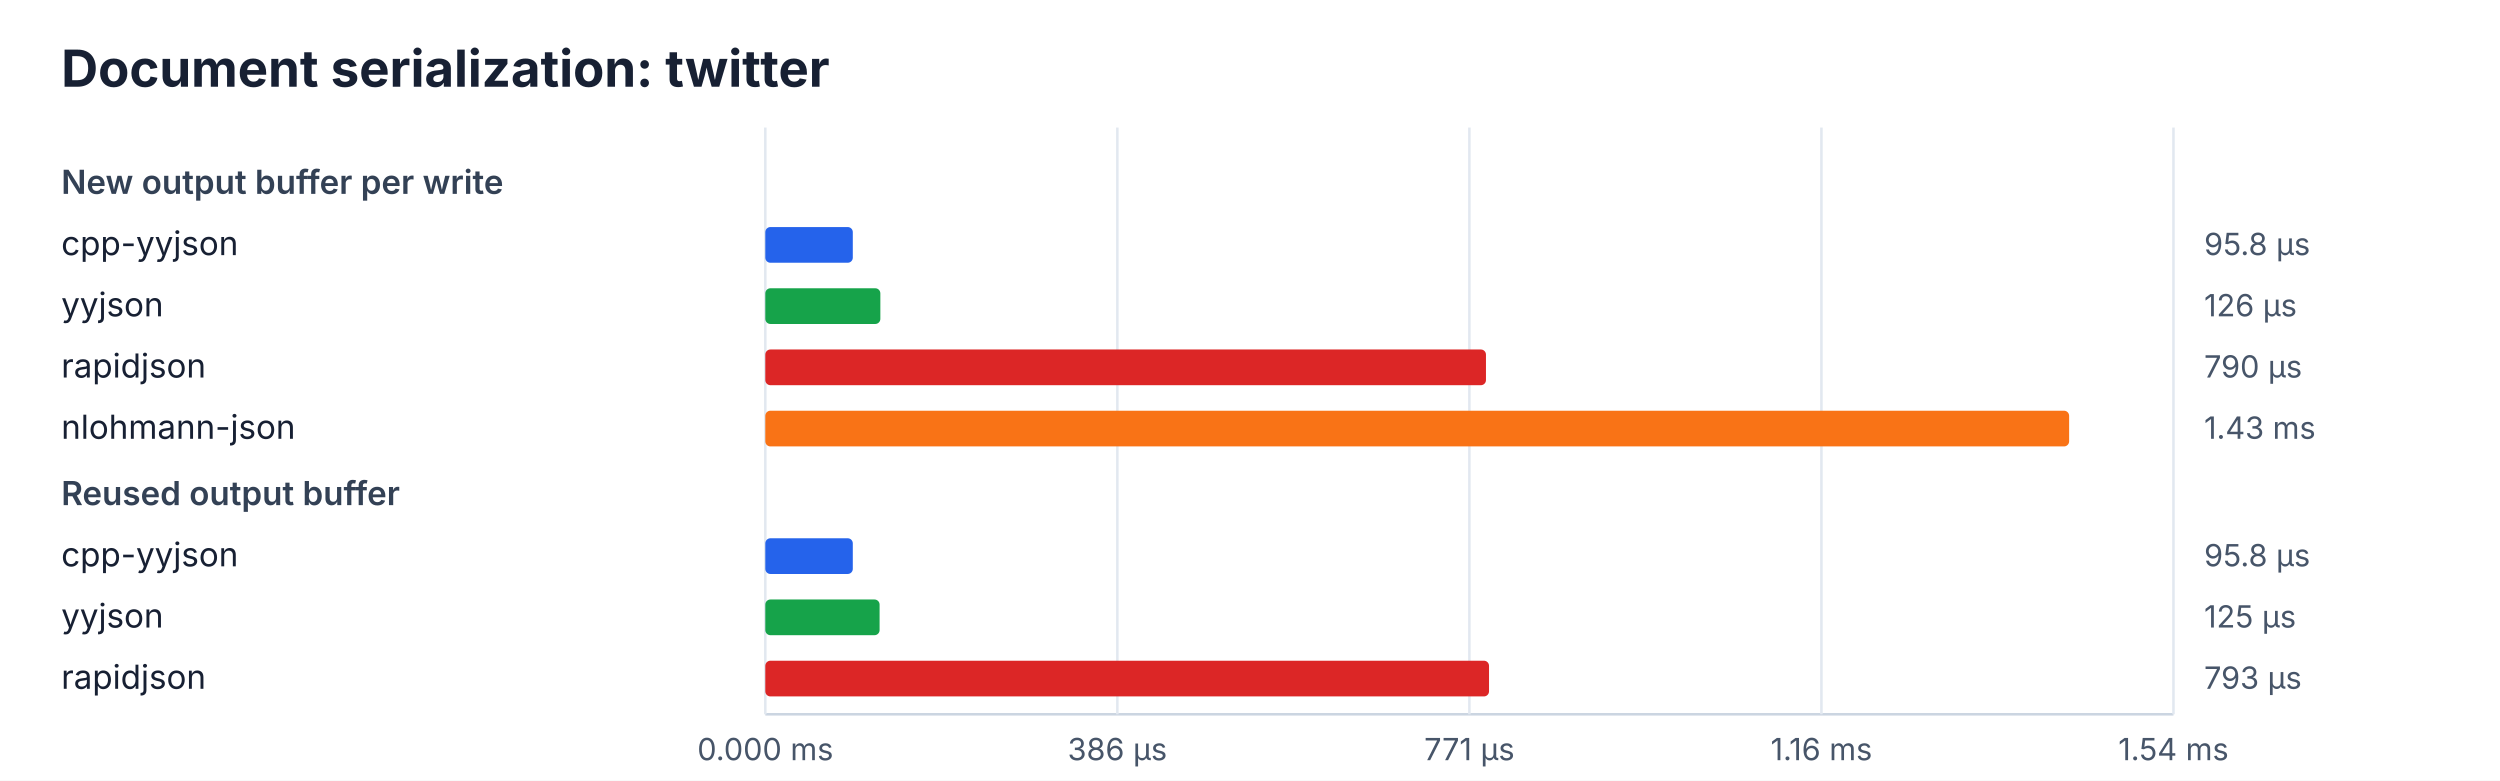
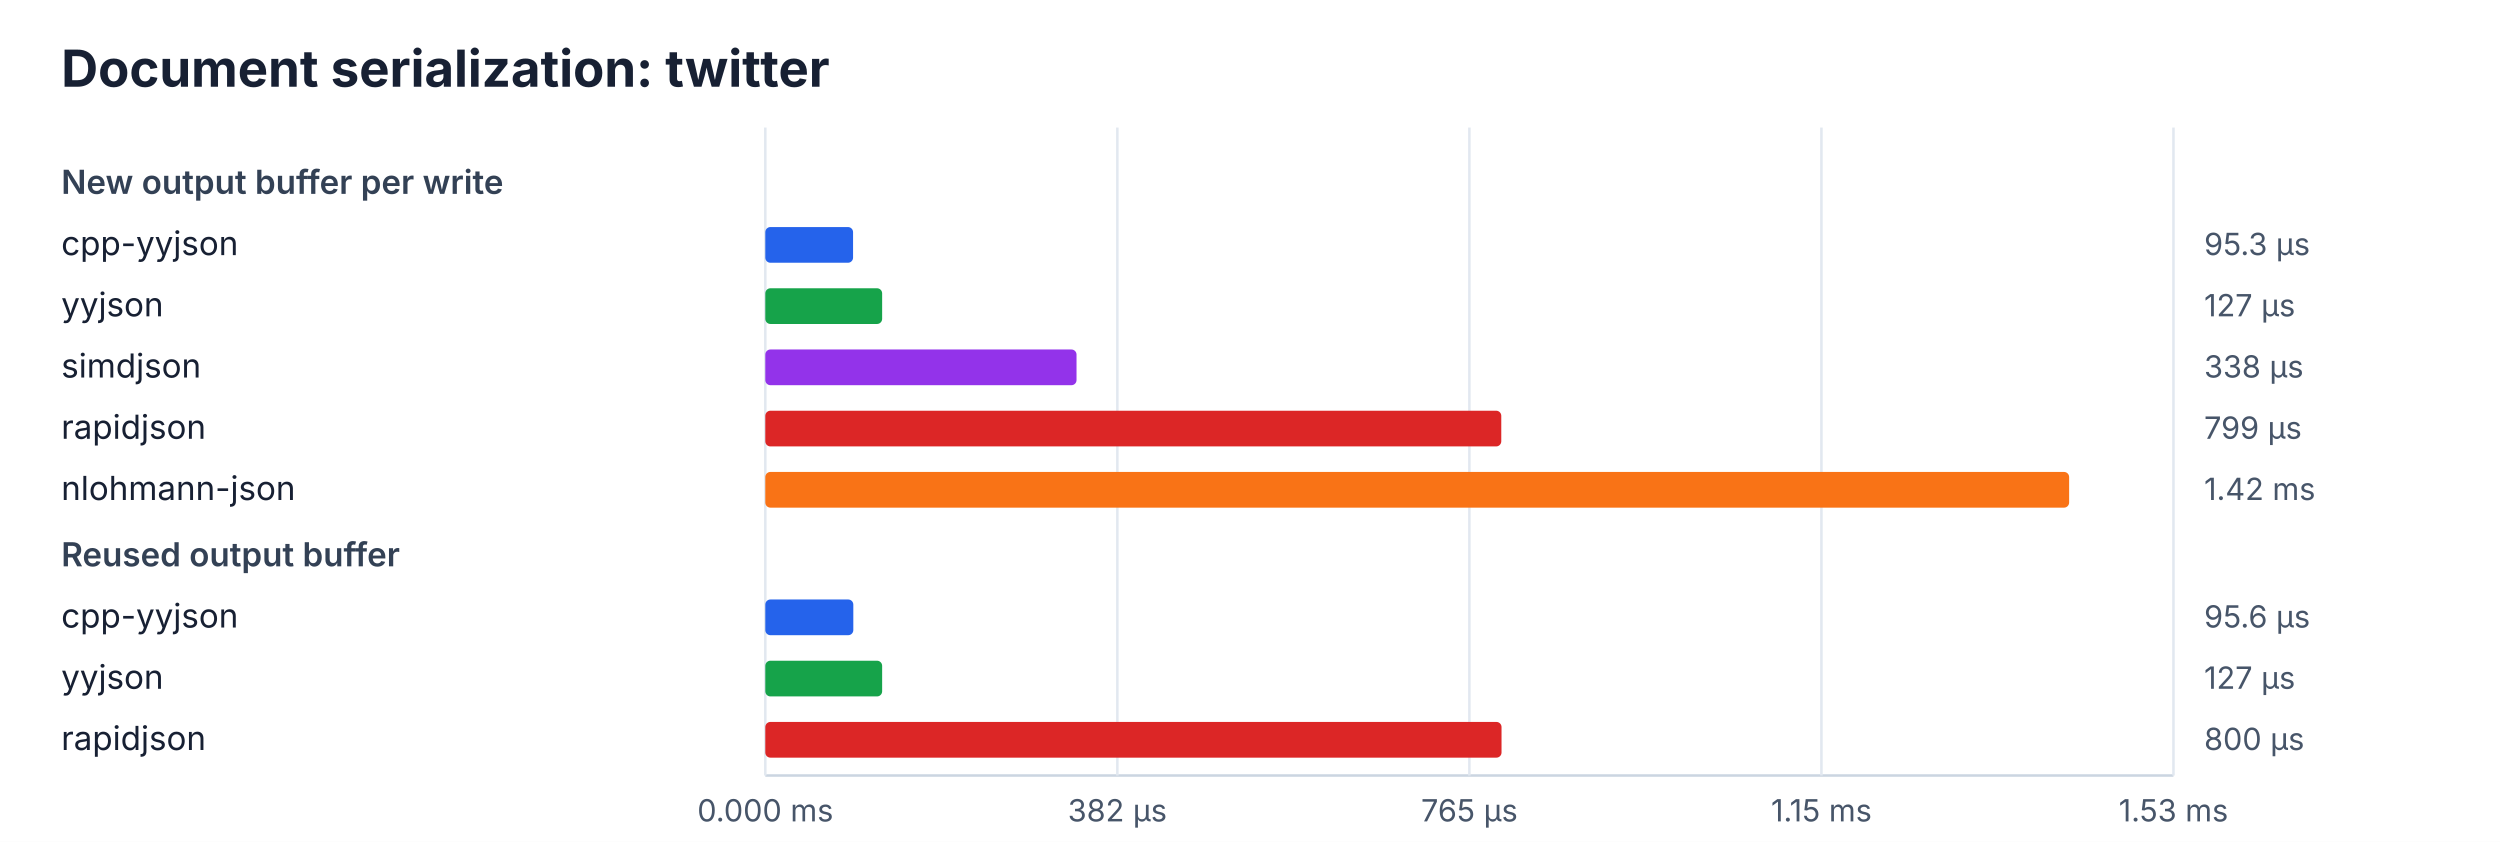
- <svg xmlns="http://www.w3.org/2000/svg" width="980" height="306" viewBox="0 0 980 306">
+ <svg xmlns="http://www.w3.org/2000/svg" width="980" height="330" viewBox="0 0 980 330">
  <rect width="100%" height="100%" fill="#ffffff" />
  <style>text{font-family:ui-sans-serif,system-ui,-apple-system,BlinkMacSystemFont,"Segoe UI",sans-serif;fill:#172033}.title{font-size:20px;font-weight:700}.heading{font-size:13px;font-weight:600;fill:#334155}.label{font-size:13px}.value{font-size:12px;fill:#475569}.axis{stroke:#cbd5e1;stroke-width:1}.grid{stroke:#e2e8f0;stroke-width:1}</style>
  <text x="24" y="34" class="title">Document serialization: twitter</text>
-   <line x1="300" y1="280" x2="852" y2="280" class="axis" />
-   <line x1="300.0" y1="50" x2="300.0" y2="280" class="grid" />
-   <text x="300.0" y="298" class="value" text-anchor="middle">0.000 ms</text>
-   <line x1="438.0" y1="50" x2="438.0" y2="280" class="grid" />
-   <text x="438.0" y="298" class="value" text-anchor="middle">386 µs</text>
-   <line x1="576.0" y1="50" x2="576.0" y2="280" class="grid" />
-   <text x="576.0" y="298" class="value" text-anchor="middle">771 µs</text>
-   <line x1="714.0" y1="50" x2="714.0" y2="280" class="grid" />
-   <text x="714.0" y="298" class="value" text-anchor="middle">1.16 ms</text>
-   <line x1="852.0" y1="50" x2="852.0" y2="280" class="grid" />
-   <text x="852.0" y="298" class="value" text-anchor="middle">1.54 ms</text>
+   <line x1="300" y1="304" x2="852" y2="304" class="axis" />
+   <line x1="300.0" y1="50" x2="300.0" y2="304" class="grid" />
+   <text x="300.0" y="322" class="value" text-anchor="middle">0.000 ms</text>
+   <line x1="438.0" y1="50" x2="438.0" y2="304" class="grid" />
+   <text x="438.0" y="322" class="value" text-anchor="middle">382 µs</text>
+   <line x1="576.0" y1="50" x2="576.0" y2="304" class="grid" />
+   <text x="576.0" y="322" class="value" text-anchor="middle">765 µs</text>
+   <line x1="714.0" y1="50" x2="714.0" y2="304" class="grid" />
+   <text x="714.0" y="322" class="value" text-anchor="middle">1.15 ms</text>
+   <line x1="852.0" y1="50" x2="852.0" y2="304" class="grid" />
+   <text x="852.0" y="322" class="value" text-anchor="middle">1.53 ms</text>
  <text x="24" y="76" class="heading">New output buffer per write</text>
  <text x="24" y="100" class="label">cpp-yyjson</text>
-   <rect x="300" y="89" width="34.3" height="14" rx="2" fill="#2563eb" />
-   <text x="864" y="100" class="value">95.8 µs</text>
+   <rect x="300" y="89" width="34.4" height="14" rx="2" fill="#2563eb" />
+   <text x="864" y="100" class="value">95.3 µs</text>
  <text x="24" y="124" class="label">yyjson</text>
-   <rect x="300" y="113" width="45.1" height="14" rx="2" fill="#16a34a" />
-   <text x="864" y="124" class="value">126 µs</text>
-   <text x="24" y="148" class="label">rapidjson</text>
-   <rect x="300" y="137" width="282.5" height="14" rx="2" fill="#dc2626" />
-   <text x="864" y="148" class="value">790 µs</text>
-   <text x="24" y="172" class="label">nlohmann-json</text>
-   <rect x="300" y="161" width="511.1" height="14" rx="2" fill="#f97316" />
-   <text x="864" y="172" class="value">1.43 ms</text>
-   <text x="24" y="198" class="heading">Reused output buffer</text>
-   <text x="24" y="222" class="label">cpp-yyjson</text>
-   <rect x="300" y="211" width="34.3" height="14" rx="2" fill="#2563eb" />
-   <text x="864" y="222" class="value">95.8 µs</text>
-   <text x="24" y="246" class="label">yyjson</text>
-   <rect x="300" y="235" width="44.8" height="14" rx="2" fill="#16a34a" />
-   <text x="864" y="246" class="value">125 µs</text>
-   <text x="24" y="270" class="label">rapidjson</text>
-   <rect x="300" y="259" width="283.7" height="14" rx="2" fill="#dc2626" />
-   <text x="864" y="270" class="value">793 µs</text>
+   <rect x="300" y="113" width="45.8" height="14" rx="2" fill="#16a34a" />
+   <text x="864" y="124" class="value">127 µs</text>
+   <text x="24" y="148" class="label">simdjson</text>
+   <rect x="300" y="137" width="122.0" height="14" rx="2" fill="#9333ea" />
+   <text x="864" y="148" class="value">338 µs</text>
+   <text x="24" y="172" class="label">rapidjson</text>
+   <rect x="300" y="161" width="288.5" height="14" rx="2" fill="#dc2626" />
+   <text x="864" y="172" class="value">799 µs</text>
+   <text x="24" y="196" class="label">nlohmann-json</text>
+   <rect x="300" y="185" width="511.1" height="14" rx="2" fill="#f97316" />
+   <text x="864" y="196" class="value">1.42 ms</text>
+   <text x="24" y="222" class="heading">Reused output buffer</text>
+   <text x="24" y="246" class="label">cpp-yyjson</text>
+   <rect x="300" y="235" width="34.5" height="14" rx="2" fill="#2563eb" />
+   <text x="864" y="246" class="value">95.6 µs</text>
+   <text x="24" y="270" class="label">yyjson</text>
+   <rect x="300" y="259" width="45.8" height="14" rx="2" fill="#16a34a" />
+   <text x="864" y="270" class="value">127 µs</text>
+   <text x="24" y="294" class="label">rapidjson</text>
+   <rect x="300" y="283" width="288.6" height="14" rx="2" fill="#dc2626" />
+   <text x="864" y="294" class="value">800 µs</text>
</svg>
